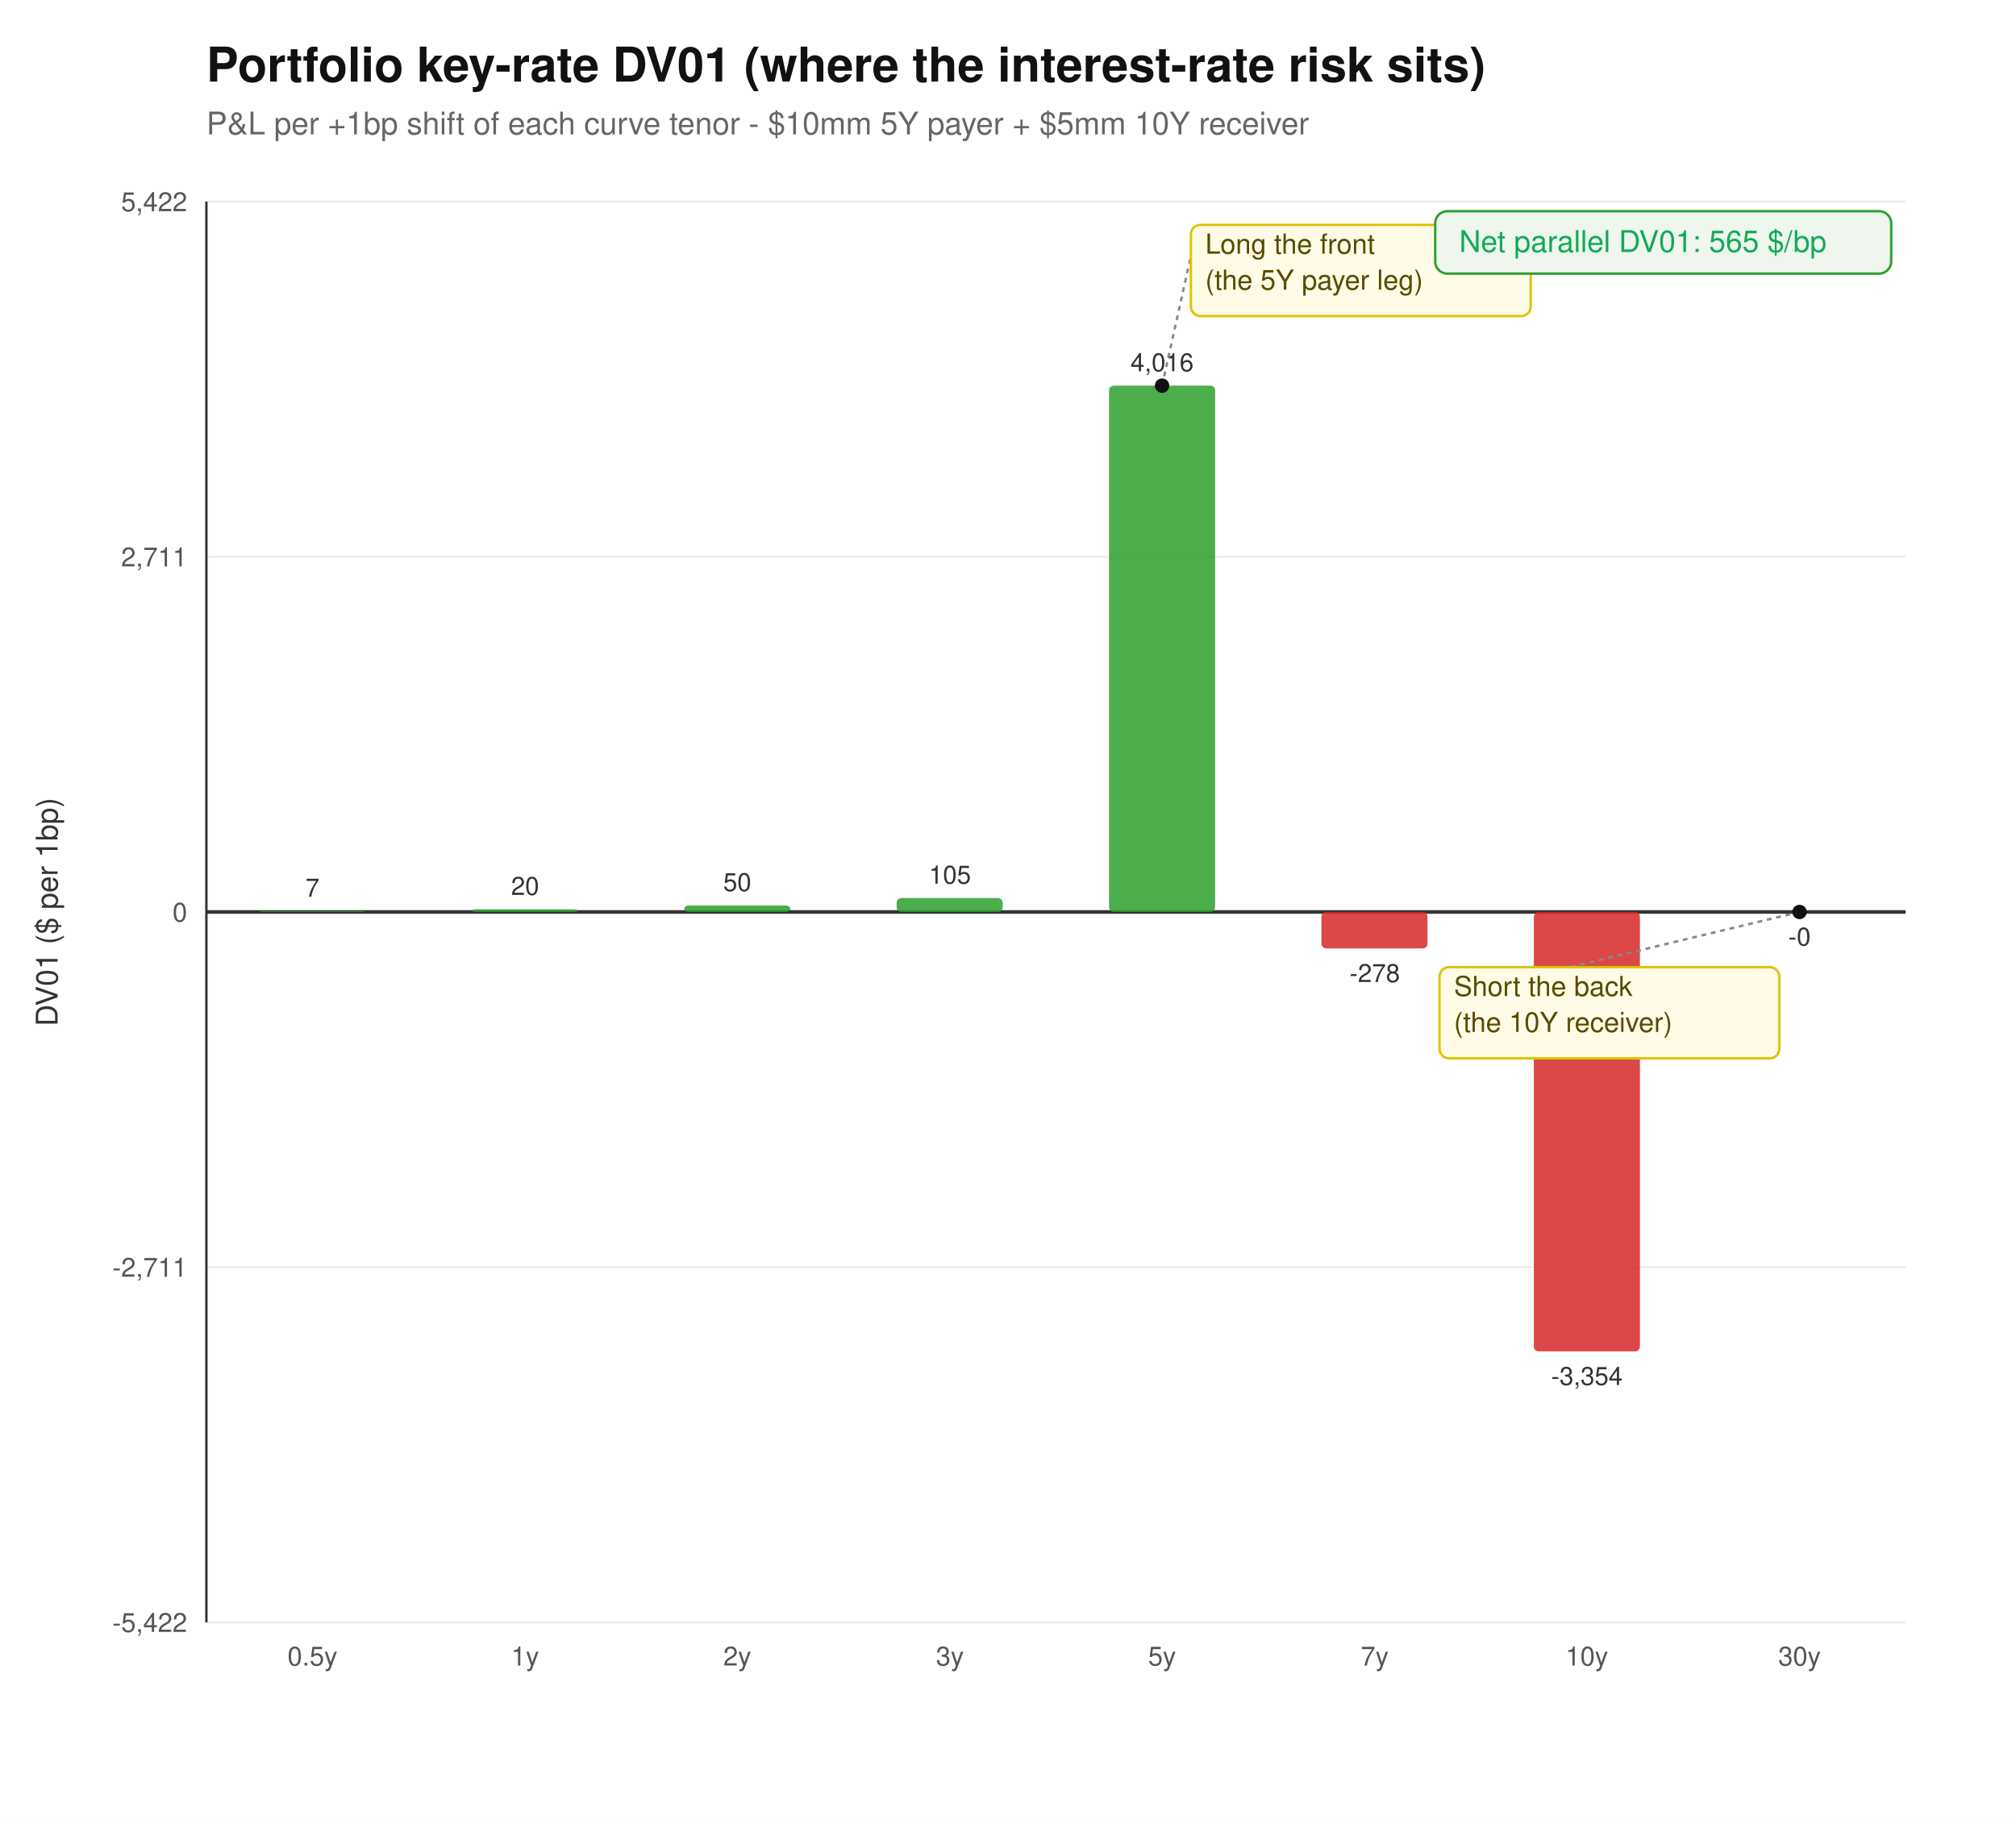
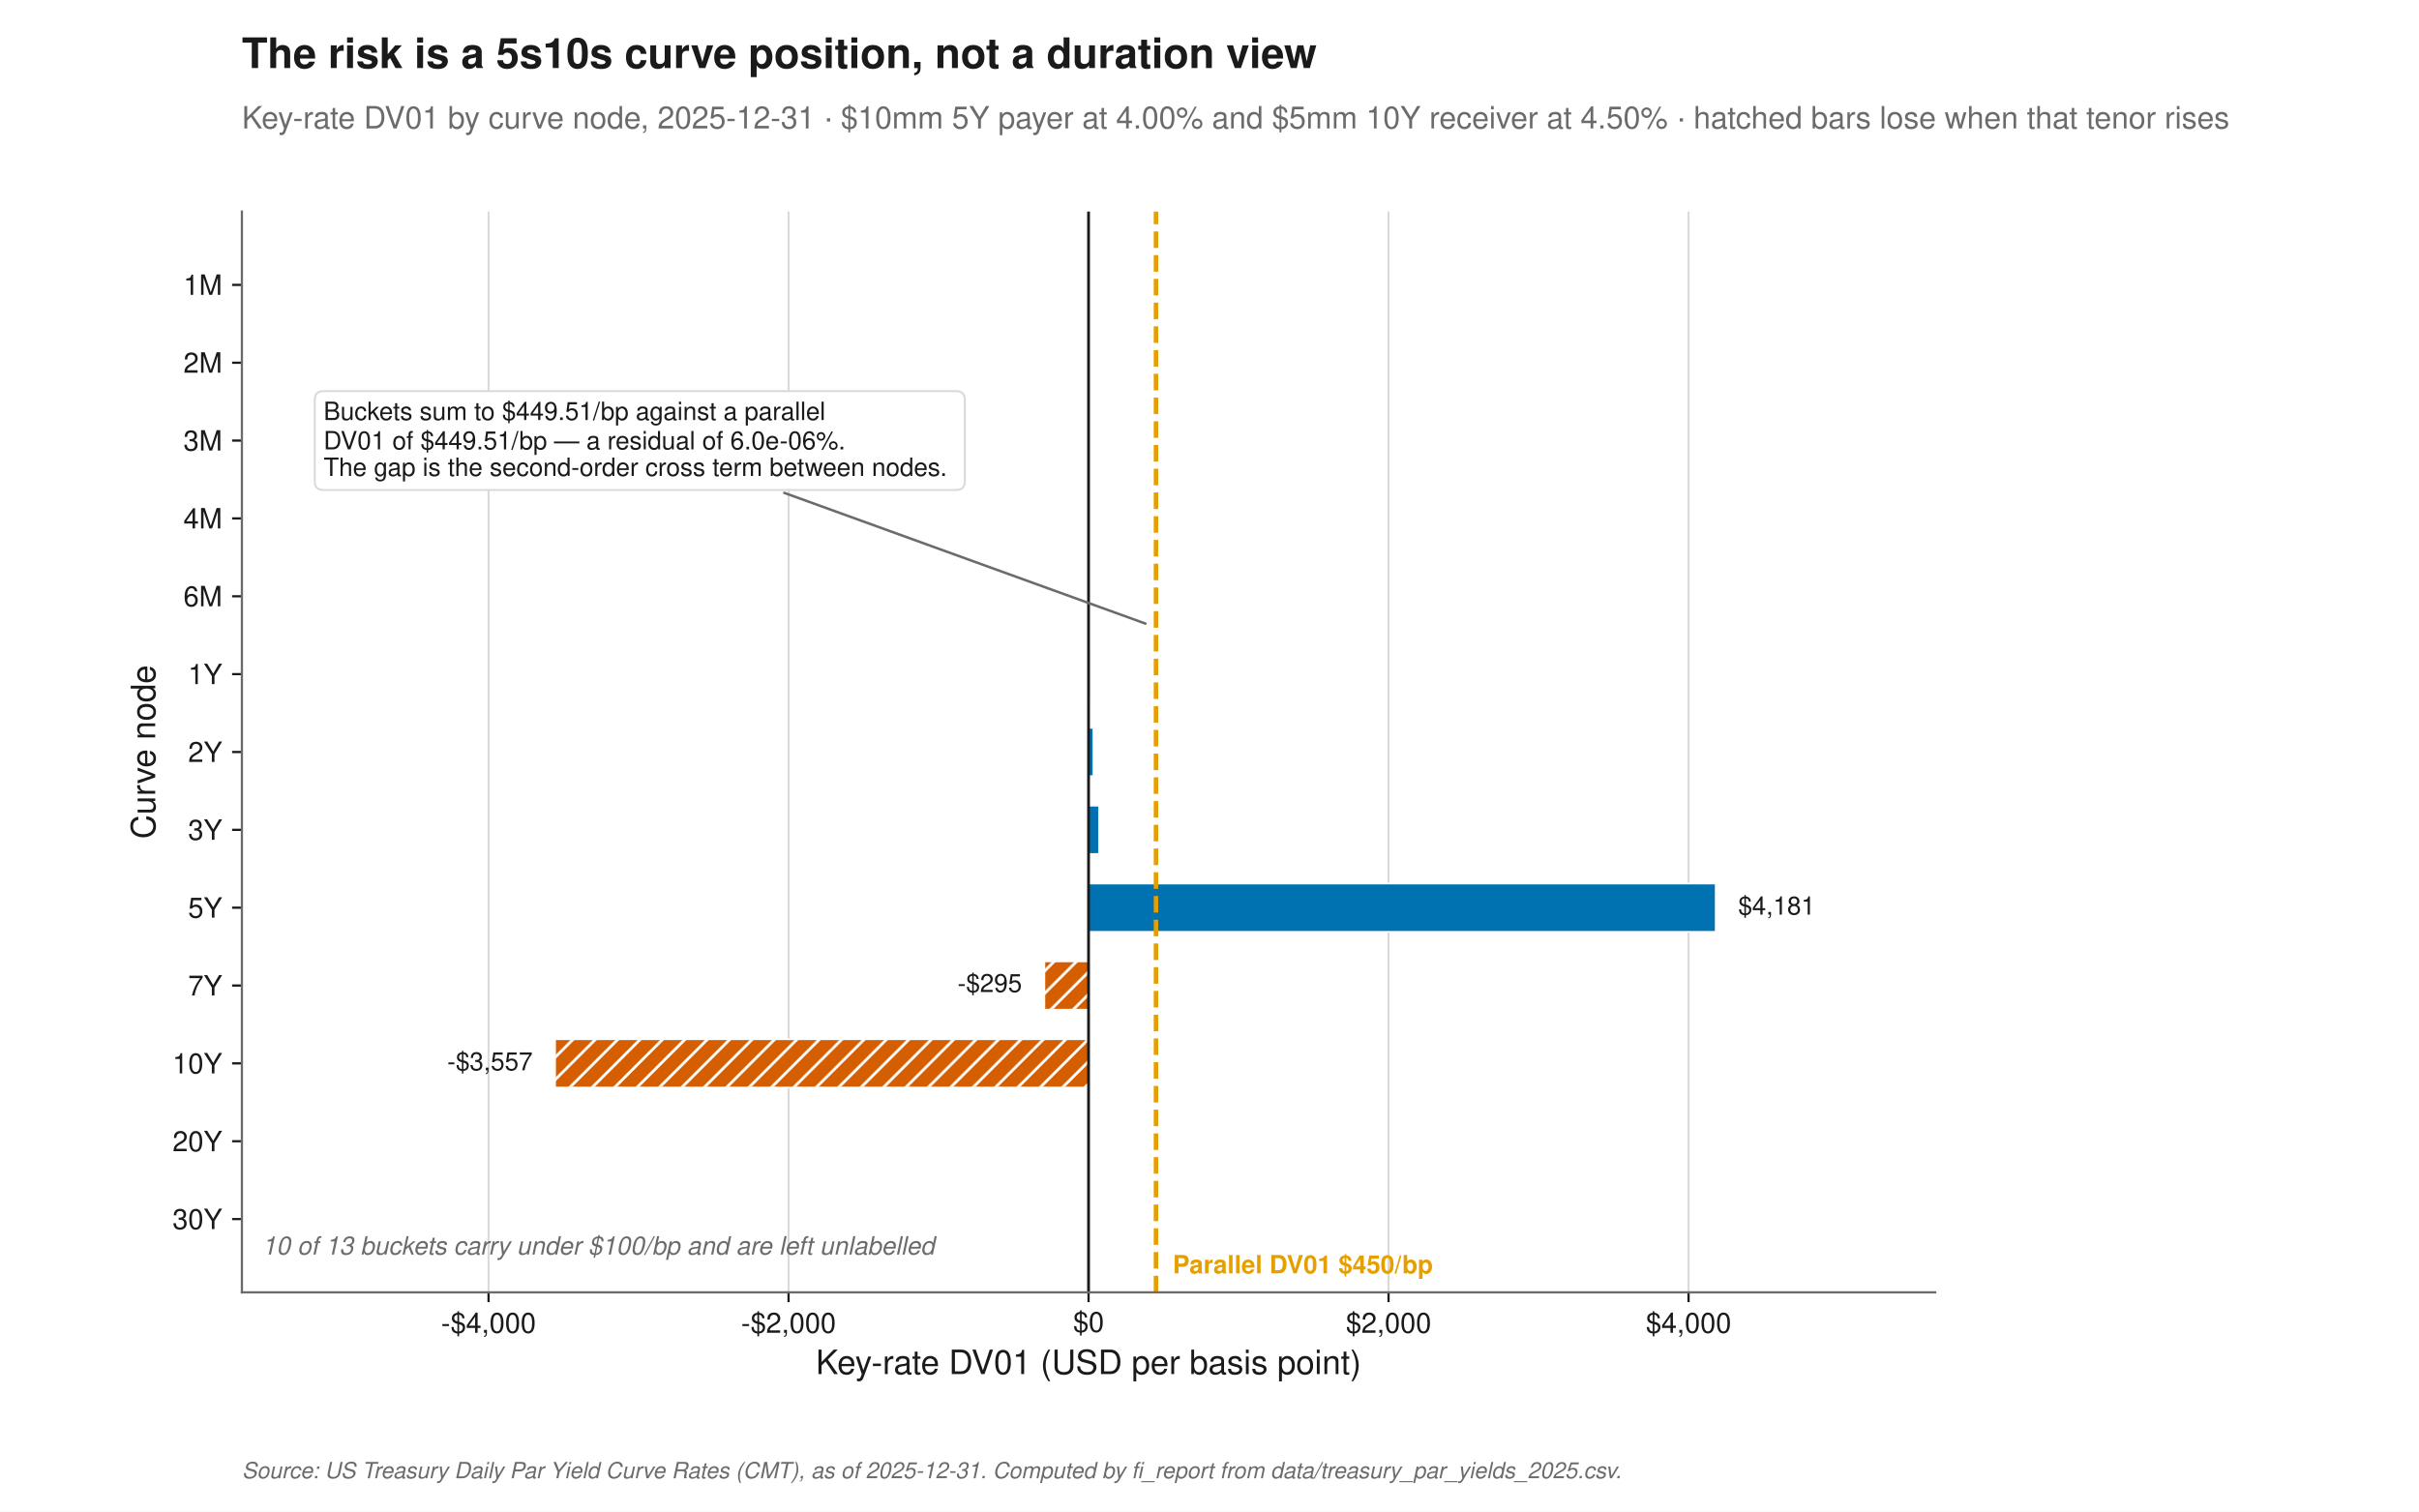
- <svg xmlns="http://www.w3.org/2000/svg" width="840" height="760" font-family="-apple-system,Segoe UI,Helvetica,Arial,sans-serif">
-   <rect width="840" height="760" fill="white" />
-   <text x="86" y="34" font-size="20" font-weight="700" fill="#111">Portfolio key-rate DV01 (where the interest-rate risk sits)</text>
-   <text x="86" y="56" font-size="13" fill="#666">P&amp;L per +1bp shift of each curve tenor  -  $10mm 5Y payer + $5mm 10Y receiver</text>
-   <line x1="86" y1="676.0" x2="794" y2="676.0" stroke="#eee" />
-   <text x="78" y="680.0" text-anchor="end" font-size="11" fill="#555">-5,422</text>
-   <line x1="86" y1="528.0" x2="794" y2="528.0" stroke="#eee" />
-   <text x="78" y="532.0" text-anchor="end" font-size="11" fill="#555">-2,711</text>
-   <line x1="86" y1="380.0" x2="794" y2="380.0" stroke="#eee" />
-   <text x="78" y="384.0" text-anchor="end" font-size="11" fill="#555">0</text>
-   <line x1="86" y1="232.0" x2="794" y2="232.0" stroke="#eee" />
-   <text x="78" y="236.0" text-anchor="end" font-size="11" fill="#555">2,711</text>
-   <line x1="86" y1="84.0" x2="794" y2="84.0" stroke="#eee" />
-   <text x="78" y="88.0" text-anchor="end" font-size="11" fill="#555">5,422</text>
-   <line x1="86" y1="84" x2="86" y2="676" stroke="#333" />
-   <line x1="86" y1="380.0" x2="794" y2="380.0" stroke="#333" stroke-width="1.5" />
-   <text x="24" y="380.0" text-anchor="middle" font-size="12.5" fill="#333" transform="rotate(-90 24 380.0)">DV01 ($ per 1bp)</text>
-   <rect x="108.1" y="379.6" width="44.2" height="0.4" rx="2" fill="#2ca02c" opacity="0.85" />
-   <text x="130.2" y="373.6" text-anchor="middle" font-size="10.5" fill="#333">7</text>
-   <text x="130.2" y="694.0" text-anchor="middle" font-size="11" fill="#555">0.5y</text>
-   <rect x="196.6" y="378.9" width="44.2" height="1.1" rx="2" fill="#2ca02c" opacity="0.85" />
-   <text x="218.8" y="372.9" text-anchor="middle" font-size="10.5" fill="#333">20</text>
-   <text x="218.8" y="694.0" text-anchor="middle" font-size="11" fill="#555">1y</text>
-   <rect x="285.1" y="377.3" width="44.2" height="2.7" rx="2" fill="#2ca02c" opacity="0.85" />
-   <text x="307.2" y="371.3" text-anchor="middle" font-size="10.5" fill="#333">50</text>
-   <text x="307.2" y="694.0" text-anchor="middle" font-size="11" fill="#555">2y</text>
-   <rect x="373.6" y="374.2" width="44.2" height="5.8" rx="2" fill="#2ca02c" opacity="0.85" />
-   <text x="395.8" y="368.2" text-anchor="middle" font-size="10.5" fill="#333">105</text>
-   <text x="395.8" y="694.0" text-anchor="middle" font-size="11" fill="#555">3y</text>
-   <rect x="462.1" y="160.7" width="44.2" height="219.3" rx="2" fill="#2ca02c" opacity="0.85" />
-   <text x="484.2" y="154.7" text-anchor="middle" font-size="10.5" fill="#333">4,016</text>
-   <text x="484.2" y="694.0" text-anchor="middle" font-size="11" fill="#555">5y</text>
-   <rect x="550.6" y="380.0" width="44.2" height="15.2" rx="2" fill="#d62728" opacity="0.85" />
-   <text x="572.8" y="409.2" text-anchor="middle" font-size="10.5" fill="#333">-278</text>
-   <text x="572.8" y="694.0" text-anchor="middle" font-size="11" fill="#555">7y</text>
-   <rect x="639.1" y="380.0" width="44.2" height="183.1" rx="2" fill="#d62728" opacity="0.85" />
-   <text x="661.2" y="577.1" text-anchor="middle" font-size="10.5" fill="#333">-3,354</text>
-   <text x="661.2" y="694.0" text-anchor="middle" font-size="11" fill="#555">10y</text>
-   <rect x="727.6" y="380.0" width="44.2" height="0.0" rx="2" fill="#d62728" opacity="0.85" />
-   <text x="749.8" y="394.0" text-anchor="middle" font-size="10.5" fill="#333">-0</text>
-   <text x="749.8" y="694.0" text-anchor="middle" font-size="11" fill="#555">30y</text>
-   <line x1="484.2" y1="160.7" x2="496.2" y2="106.7" stroke="#888" stroke-width="1" stroke-dasharray="2,2" />
-   <circle cx="484.2" cy="160.7" r="3" fill="#111" />
-   <rect x="496.2" y="93.7" width="141.6" height="38.0" rx="4" fill="#fffbe6" stroke="#e0c200" />
-   <text x="502.2" y="105.7" font-size="11.5" fill="#5a4a00">Long the front</text>
-   <text x="502.2" y="120.7" font-size="11.5" fill="#5a4a00">(the 5Y payer leg)</text>
-   <line x1="749.8" y1="380.0" x2="599.8" y2="416.0" stroke="#888" stroke-width="1" stroke-dasharray="2,2" />
-   <circle cx="749.8" cy="380.0" r="3" fill="#111" />
-   <rect x="599.8" y="403.0" width="141.6" height="38.0" rx="4" fill="#fffbe6" stroke="#e0c200" />
-   <text x="605.8" y="415.0" font-size="11.5" fill="#5a4a00">Short the back</text>
-   <text x="605.8" y="430.0" font-size="11.5" fill="#5a4a00">(the 10Y receiver)</text>
-   <rect x="598" y="88" width="190" height="26" rx="5" fill="#eef6ee" stroke="#2ca02c" />
-   <text x="608" y="105" font-size="12.5" fill="#1a5">Net parallel DV01: 565 $/bp</text>
+ <svg xmlns="http://www.w3.org/2000/svg" xmlns:xlink="http://www.w3.org/1999/xlink" width="864pt" height="540pt" viewBox="0 0 864 540" version="1.1">
+   <defs>
+     <style type="text/css">*{stroke-linejoin: round; stroke-linecap: butt}</style>
+   </defs>
+   <g id="figure_1">
+     <g id="patch_1">
+       <path d="M 0 540  L 864 540  L 864 0  L 0 0  z " style="fill: #ffffff" />
+     </g>
+     <g id="axes_1">
+       <g id="patch_2">
+         <path d="M 86.4 461.7  L 691.2 461.7  L 691.2 75.6  L 86.4 75.6  z " style="fill: #ffffff" />
+       </g>
+       <g id="matplotlib.axis_1">
+         <g id="xtick_1">
+           <g id="line2d_1">
+             <path d="M 174.498 461.7  L 174.498 75.6  " clip-path="url(#p0091f7b81f)" style="fill: none; stroke: #d9d9d9; stroke-width: 0.7; stroke-linecap: round" />
+           </g>
+           <g id="line2d_2">
+             <defs>
+               <path id="m7914e194e5" d="M 0 0  L 0 3.5  " style="stroke: #1a1a1a; stroke-width: 0.8" />
+             </defs>
+             <g>
+               <use xlink:href="#m7914e194e5" x="174.498" y="461.7" style="fill: #1a1a1a; stroke: #1a1a1a; stroke-width: 0.8" />
+             </g>
+           </g>
+           <g id="text_1">
+             <text style="fill: #1a1a1a; font: 10px 'Helvetica Neue', 'Helvetica', 'Arial', 'DejaVu Sans', sans-serif; text-anchor: middle" x="174.498" y="476.159" transform="rotate(-0 174.4983 476.1594)">-$4,000</text>
+           </g>
+         </g>
+         <g id="xtick_2">
+           <g id="line2d_3">
+             <path d="M 281.649 461.7  L 281.649 75.6  " clip-path="url(#p0091f7b81f)" style="fill: none; stroke: #d9d9d9; stroke-width: 0.7; stroke-linecap: round" />
+           </g>
+           <g id="line2d_4">
+             <g>
+               <use xlink:href="#m7914e194e5" x="281.649" y="461.7" style="fill: #1a1a1a; stroke: #1a1a1a; stroke-width: 0.8" />
+             </g>
+           </g>
+           <g id="text_2">
+             <text style="fill: #1a1a1a; font: 10px 'Helvetica Neue', 'Helvetica', 'Arial', 'DejaVu Sans', sans-serif; text-anchor: middle" x="281.649" y="476.159" transform="rotate(-0 281.6491 476.1594)">-$2,000</text>
+           </g>
+         </g>
+         <g id="xtick_3">
+           <g id="line2d_5">
+             <path d="M 388.8 461.7  L 388.8 75.6  " clip-path="url(#p0091f7b81f)" style="fill: none; stroke: #d9d9d9; stroke-width: 0.7; stroke-linecap: round" />
+           </g>
+           <g id="line2d_6">
+             <g>
+               <use xlink:href="#m7914e194e5" x="388.8" y="461.7" style="fill: #1a1a1a; stroke: #1a1a1a; stroke-width: 0.8" />
+             </g>
+           </g>
+           <g id="text_3">
+             <text style="fill: #1a1a1a; font: 10px 'Helvetica Neue', 'Helvetica', 'Arial', 'DejaVu Sans', sans-serif; text-anchor: middle" x="388.8" y="475.841" transform="rotate(-0 388.8 475.8406)">$0</text>
+           </g>
+         </g>
+         <g id="xtick_4">
+           <g id="line2d_7">
+             <path d="M 495.951 461.7  L 495.951 75.6  " clip-path="url(#p0091f7b81f)" style="fill: none; stroke: #d9d9d9; stroke-width: 0.7; stroke-linecap: round" />
+           </g>
+           <g id="line2d_8">
+             <g>
+               <use xlink:href="#m7914e194e5" x="495.951" y="461.7" style="fill: #1a1a1a; stroke: #1a1a1a; stroke-width: 0.8" />
+             </g>
+           </g>
+           <g id="text_4">
+             <text style="fill: #1a1a1a; font: 10px 'Helvetica Neue', 'Helvetica', 'Arial', 'DejaVu Sans', sans-serif; text-anchor: middle" x="495.951" y="476.159" transform="rotate(-0 495.9509 476.1594)">$2,000</text>
+           </g>
+         </g>
+         <g id="xtick_5">
+           <g id="line2d_9">
+             <path d="M 603.102 461.7  L 603.102 75.6  " clip-path="url(#p0091f7b81f)" style="fill: none; stroke: #d9d9d9; stroke-width: 0.7; stroke-linecap: round" />
+           </g>
+           <g id="line2d_10">
+             <g>
+               <use xlink:href="#m7914e194e5" x="603.102" y="461.7" style="fill: #1a1a1a; stroke: #1a1a1a; stroke-width: 0.8" />
+             </g>
+           </g>
+           <g id="text_5">
+             <text style="fill: #1a1a1a; font: 10px 'Helvetica Neue', 'Helvetica', 'Arial', 'DejaVu Sans', sans-serif; text-anchor: middle" x="603.102" y="476.159" transform="rotate(-0 603.1017 476.1594)">$4,000</text>
+           </g>
+         </g>
+         <g id="text_6">
+           <text style="fill: #1a1a1a; font: 12px 'Helvetica Neue', 'Helvetica', 'Arial', 'DejaVu Sans', sans-serif; text-anchor: middle" x="388.8" y="490.901" transform="rotate(-0 388.8 490.9009)">Key-rate DV01 (USD per basis point)</text>
+         </g>
+       </g>
+       <g id="matplotlib.axis_2">
+         <g id="ytick_1">
+           <g id="line2d_11">
+             <defs>
+               <path id="m05072c3e43" d="M 0 0  L -3.5 0  " style="stroke: #1a1a1a; stroke-width: 0.8" />
+             </defs>
+             <g>
+               <use xlink:href="#m05072c3e43" x="86.4" y="101.772" style="fill: #1a1a1a; stroke: #1a1a1a; stroke-width: 0.8" />
+             </g>
+           </g>
+           <g id="text_7">
+             <text style="fill: #1a1a1a; font: 10px 'Helvetica Neue', 'Helvetica', 'Arial', 'DejaVu Sans', sans-serif; text-anchor: end" x="79.4" y="105.342" transform="rotate(-0 79.4 105.3423)">1M</text>
+           </g>
+         </g>
+         <g id="ytick_2">
+           <g id="line2d_12">
+             <g>
+               <use xlink:href="#m05072c3e43" x="86.4" y="129.585" style="fill: #1a1a1a; stroke: #1a1a1a; stroke-width: 0.8" />
+             </g>
+           </g>
+           <g id="text_8">
+             <text style="fill: #1a1a1a; font: 10px 'Helvetica Neue', 'Helvetica', 'Arial', 'DejaVu Sans', sans-serif; text-anchor: end" x="79.4" y="133.155" transform="rotate(-0 79.4 133.1553)">2M</text>
+           </g>
+         </g>
+         <g id="ytick_3">
+           <g id="line2d_13">
+             <g>
+               <use xlink:href="#m05072c3e43" x="86.4" y="157.398" style="fill: #1a1a1a; stroke: #1a1a1a; stroke-width: 0.8" />
+             </g>
+           </g>
+           <g id="text_9">
+             <text style="fill: #1a1a1a; font: 10px 'Helvetica Neue', 'Helvetica', 'Arial', 'DejaVu Sans', sans-serif; text-anchor: end" x="79.4" y="160.968" transform="rotate(-0 79.4 160.9683)">3M</text>
+           </g>
+         </g>
+         <g id="ytick_4">
+           <g id="line2d_14">
+             <g>
+               <use xlink:href="#m05072c3e43" x="86.4" y="185.211" style="fill: #1a1a1a; stroke: #1a1a1a; stroke-width: 0.8" />
+             </g>
+           </g>
+           <g id="text_10">
+             <text style="fill: #1a1a1a; font: 10px 'Helvetica Neue', 'Helvetica', 'Arial', 'DejaVu Sans', sans-serif; text-anchor: end" x="79.4" y="188.781" transform="rotate(-0 79.4 188.7813)">4M</text>
+           </g>
+         </g>
+         <g id="ytick_5">
+           <g id="line2d_15">
+             <g>
+               <use xlink:href="#m05072c3e43" x="86.4" y="213.024" style="fill: #1a1a1a; stroke: #1a1a1a; stroke-width: 0.8" />
+             </g>
+           </g>
+           <g id="text_11">
+             <text style="fill: #1a1a1a; font: 10px 'Helvetica Neue', 'Helvetica', 'Arial', 'DejaVu Sans', sans-serif; text-anchor: end" x="79.4" y="216.594" transform="rotate(-0 79.4 216.5943)">6M</text>
+           </g>
+         </g>
+         <g id="ytick_6">
+           <g id="line2d_16">
+             <g>
+               <use xlink:href="#m05072c3e43" x="86.4" y="240.837" style="fill: #1a1a1a; stroke: #1a1a1a; stroke-width: 0.8" />
+             </g>
+           </g>
+           <g id="text_12">
+             <text style="fill: #1a1a1a; font: 10px 'Helvetica Neue', 'Helvetica', 'Arial', 'DejaVu Sans', sans-serif; text-anchor: end" x="79.4" y="244.407" transform="rotate(-0 79.4 244.4073)">1Y</text>
+           </g>
+         </g>
+         <g id="ytick_7">
+           <g id="line2d_17">
+             <g>
+               <use xlink:href="#m05072c3e43" x="86.4" y="268.65" style="fill: #1a1a1a; stroke: #1a1a1a; stroke-width: 0.8" />
+             </g>
+           </g>
+           <g id="text_13">
+             <text style="fill: #1a1a1a; font: 10px 'Helvetica Neue', 'Helvetica', 'Arial', 'DejaVu Sans', sans-serif; text-anchor: end" x="79.4" y="272.22" transform="rotate(-0 79.4 272.2203)">2Y</text>
+           </g>
+         </g>
+         <g id="ytick_8">
+           <g id="line2d_18">
+             <g>
+               <use xlink:href="#m05072c3e43" x="86.4" y="296.463" style="fill: #1a1a1a; stroke: #1a1a1a; stroke-width: 0.8" />
+             </g>
+           </g>
+           <g id="text_14">
+             <text style="fill: #1a1a1a; font: 10px 'Helvetica Neue', 'Helvetica', 'Arial', 'DejaVu Sans', sans-serif; text-anchor: end" x="79.4" y="300.033" transform="rotate(-0 79.4 300.0333)">3Y</text>
+           </g>
+         </g>
+         <g id="ytick_9">
+           <g id="line2d_19">
+             <g>
+               <use xlink:href="#m05072c3e43" x="86.4" y="324.276" style="fill: #1a1a1a; stroke: #1a1a1a; stroke-width: 0.8" />
+             </g>
+           </g>
+           <g id="text_15">
+             <text style="fill: #1a1a1a; font: 10px 'Helvetica Neue', 'Helvetica', 'Arial', 'DejaVu Sans', sans-serif; text-anchor: end" x="79.4" y="327.846" transform="rotate(-0 79.4 327.8463)">5Y</text>
+           </g>
+         </g>
+         <g id="ytick_10">
+           <g id="line2d_20">
+             <g>
+               <use xlink:href="#m05072c3e43" x="86.4" y="352.089" style="fill: #1a1a1a; stroke: #1a1a1a; stroke-width: 0.8" />
+             </g>
+           </g>
+           <g id="text_16">
+             <text style="fill: #1a1a1a; font: 10px 'Helvetica Neue', 'Helvetica', 'Arial', 'DejaVu Sans', sans-serif; text-anchor: end" x="79.4" y="355.659" transform="rotate(-0 79.4 355.6593)">7Y</text>
+           </g>
+         </g>
+         <g id="ytick_11">
+           <g id="line2d_21">
+             <g>
+               <use xlink:href="#m05072c3e43" x="86.4" y="379.902" style="fill: #1a1a1a; stroke: #1a1a1a; stroke-width: 0.8" />
+             </g>
+           </g>
+           <g id="text_17">
+             <text style="fill: #1a1a1a; font: 10px 'Helvetica Neue', 'Helvetica', 'Arial', 'DejaVu Sans', sans-serif; text-anchor: end" x="79.4" y="383.472" transform="rotate(-0 79.4 383.4723)">10Y</text>
+           </g>
+         </g>
+         <g id="ytick_12">
+           <g id="line2d_22">
+             <g>
+               <use xlink:href="#m05072c3e43" x="86.4" y="407.715" style="fill: #1a1a1a; stroke: #1a1a1a; stroke-width: 0.8" />
+             </g>
+           </g>
+           <g id="text_18">
+             <text style="fill: #1a1a1a; font: 10px 'Helvetica Neue', 'Helvetica', 'Arial', 'DejaVu Sans', sans-serif; text-anchor: end" x="79.4" y="411.285" transform="rotate(-0 79.4 411.2853)">20Y</text>
+           </g>
+         </g>
+         <g id="ytick_13">
+           <g id="line2d_23">
+             <g>
+               <use xlink:href="#m05072c3e43" x="86.4" y="435.528" style="fill: #1a1a1a; stroke: #1a1a1a; stroke-width: 0.8" />
+             </g>
+           </g>
+           <g id="text_19">
+             <text style="fill: #1a1a1a; font: 10px 'Helvetica Neue', 'Helvetica', 'Arial', 'DejaVu Sans', sans-serif; text-anchor: end" x="79.4" y="439.098" transform="rotate(-0 79.4 439.0983)">30Y</text>
+           </g>
+         </g>
+         <g id="text_20">
+           <text style="fill: #1a1a1a; font: 12px 'Helvetica Neue', 'Helvetica', 'Arial', 'DejaVu Sans', sans-serif; text-anchor: middle" x="55.437" y="268.65" transform="rotate(-90 55.43719 268.65)">Curve node</text>
+         </g>
+       </g>
+       <g id="patch_3">
+         <path d="M 388.8 93.15  L 388.8 93.15  L 388.8 110.394  L 388.8 110.394  z " clip-path="url(#p0091f7b81f)" style="fill: #0072b2; stroke: #ffffff; stroke-width: 0.6; stroke-linejoin: miter" />
+       </g>
+       <g id="patch_4">
+         <path d="M 388.8 120.963  L 388.8 120.963  L 388.8 138.207  L 388.8 138.207  z " clip-path="url(#p0091f7b81f)" style="fill: #0072b2; stroke: #ffffff; stroke-width: 0.6; stroke-linejoin: miter" />
+       </g>
+       <g id="patch_5">
+         <path d="M 388.8 148.776  L 388.8 148.776  L 388.8 166.02  L 388.8 166.02  z " clip-path="url(#p0091f7b81f)" style="fill: #0072b2; stroke: #ffffff; stroke-width: 0.6; stroke-linejoin: miter" />
+       </g>
+       <g id="patch_6">
+         <path d="M 388.8 176.589  L 388.8 176.589  L 388.8 193.833  L 388.8 193.833  z " clip-path="url(#p0091f7b81f)" style="fill: #0072b2; stroke: #ffffff; stroke-width: 0.6; stroke-linejoin: miter" />
+       </g>
+       <g id="patch_7">
+         <path d="M 388.8 204.402  L 389.028 204.402  L 389.028 221.646  L 388.8 221.646  z " clip-path="url(#p0091f7b81f)" style="fill: #0072b2; stroke: #ffffff; stroke-width: 0.6; stroke-linejoin: miter" />
+       </g>
+       <g id="patch_8">
+         <path d="M 388.8 232.215  L 389.477 232.215  L 389.477 249.459  L 388.8 249.459  z " clip-path="url(#p0091f7b81f)" style="fill: #0072b2; stroke: #ffffff; stroke-width: 0.6; stroke-linejoin: miter" />
+       </g>
+       <g id="patch_9">
+         <path d="M 388.8 260.028  L 390.549 260.028  L 390.549 277.272  L 388.8 277.272  z " clip-path="url(#p0091f7b81f)" style="fill: #0072b2; stroke: #ffffff; stroke-width: 0.6; stroke-linejoin: miter" />
+       </g>
+       <g id="patch_10">
+         <path d="M 388.8 287.841  L 392.551 287.841  L 392.551 305.085  L 388.8 305.085  z " clip-path="url(#p0091f7b81f)" style="fill: #0072b2; stroke: #ffffff; stroke-width: 0.6; stroke-linejoin: miter" />
+       </g>
+       <g id="patch_11">
+         <path d="M 388.8 315.654  L 612.8 315.654  L 612.8 332.898  L 388.8 332.898  z " clip-path="url(#p0091f7b81f)" style="fill: #0072b2; stroke: #ffffff; stroke-width: 0.6; stroke-linejoin: miter" />
+       </g>
+       <g id="patch_12">
+         <path d="M 388.8 343.467  L 373.022 343.467  L 373.022 360.711  L 388.8 360.711  z " clip-path="url(#p0091f7b81f)" style="fill: url(#h375bd21f86); stroke: #ffffff; stroke-width: 0.6; stroke-linejoin: miter" />
+       </g>
+       <g id="patch_13">
+         <path d="M 388.8 371.28  L 198.255 371.28  L 198.255 388.524  L 388.8 388.524  z " clip-path="url(#p0091f7b81f)" style="fill: url(#h375bd21f86); stroke: #ffffff; stroke-width: 0.6; stroke-linejoin: miter" />
+       </g>
+       <g id="patch_14">
+         <path d="M 388.8 399.093  L 388.8 399.093  L 388.8 416.337  L 388.8 416.337  z " clip-path="url(#p0091f7b81f)" style="fill: #0072b2; stroke: #ffffff; stroke-width: 0.6; stroke-linejoin: miter" />
+       </g>
+       <g id="patch_15">
+         <path d="M 388.8 426.906  L 388.8 426.906  L 388.8 444.15  L 388.8 444.15  z " clip-path="url(#p0091f7b81f)" style="fill: #0072b2; stroke: #ffffff; stroke-width: 0.6; stroke-linejoin: miter" />
+       </g>
+       <g id="line2d_24">
+         <path d="M 388.8 461.7  L 388.8 75.6  " clip-path="url(#p0091f7b81f)" style="fill: none; stroke: #1a1a1a; stroke-linecap: round" />
+       </g>
+       <g id="line2d_25">
+         <path d="M 412.883 461.7  L 412.883 75.6  " clip-path="url(#p0091f7b81f)" style="fill: none; stroke-dasharray: 5.92,2.56; stroke-dashoffset: 0; stroke: #e69f00; stroke-width: 1.6" />
+       </g>
+       <g id="patch_16">
+         <path d="M 86.4 461.7  L 86.4 75.6  " style="fill: none; stroke: #6b6b6b; stroke-width: 0.8; stroke-linejoin: miter; stroke-linecap: square" />
+       </g>
+       <g id="patch_17">
+         <path d="M 86.4 461.7  L 691.2 461.7  " style="fill: none; stroke: #6b6b6b; stroke-width: 0.8; stroke-linejoin: miter; stroke-linecap: square" />
+       </g>
+       <g id="text_21">
+         <text style="fill: #e69f00; font: 600 9px 'Helvetica Neue', 'Helvetica', 'Arial', 'DejaVu Sans', sans-serif; text-anchor: start" x="418.883" y="454.916" transform="rotate(-0 418.8829 454.9158)">Parallel DV01 $450/bp</text>
+       </g>
+       <g id="text_22">
+         <text style="fill: #1a1a1a; font: 9px 'Helvetica Neue', 'Helvetica', 'Arial', 'DejaVu Sans', sans-serif; text-anchor: start" x="620.8" y="326.746" transform="rotate(-0 620.8 326.7461)">$4,181</text>
+       </g>
+       <g id="text_23">
+         <text style="fill: #1a1a1a; font: 9px 'Helvetica Neue', 'Helvetica', 'Arial', 'DejaVu Sans', sans-serif; text-anchor: end" x="365.022" y="354.416" transform="rotate(-0 365.0219 354.4156)">-$295</text>
+       </g>
+       <g id="text_24">
+         <text style="fill: #1a1a1a; font: 9px 'Helvetica Neue', 'Helvetica', 'Arial', 'DejaVu Sans', sans-serif; text-anchor: end" x="190.255" y="382.372" transform="rotate(-0 190.2552 382.3721)">-$3,557</text>
+       </g>
+       <g id="patch_18">
+         <path d="M 280.147 176.093  Q 344.633 199.44 409.12 222.787  " style="fill: none; stroke: #6b6b6b; stroke-width: 0.9; stroke-linecap: round" />
+       </g>
+       <g id="text_25">
+         <g id="patch_19">
+           <path d="M 115.565 175.063  L 341.455 175.063  Q 344.605 175.063 344.605 171.913  L 344.605 142.883  Q 344.605 139.733 341.455 139.733  L 115.565 139.733  Q 112.415 139.733 112.415 142.883  L 112.415 171.913  Q 112.415 175.063 115.565 175.063  z " style="fill: #ffffff; stroke: #d9d9d9; stroke-width: 0.7; stroke-linejoin: miter" />
+         </g>
+         <text style="fill: #1a1a1a; font: 9px 'Helvetica Neue', 'Helvetica', 'Arial', 'DejaVu Sans', sans-serif" transform="translate(115.5653 150.0565)">Buckets sum to $449.51/bp against a parallel</text>
+         <text style="fill: #1a1a1a; font: 9px 'Helvetica Neue', 'Helvetica', 'Arial', 'DejaVu Sans', sans-serif" transform="translate(115.5653 160.5461)">DV01 of $449.51/bp — a residual of 6.0e-06%.</text>
+         <text style="fill: #1a1a1a; font: 9px 'Helvetica Neue', 'Helvetica', 'Arial', 'DejaVu Sans', sans-serif" transform="translate(115.5653 170.0312)">The gap is the second-order cross term between nodes.</text>
+       </g>
+       <g id="text_26">
+         <text style="fill: #6b6b6b; font: italic 9px 'Helvetica Neue', 'Helvetica', 'Arial', 'DejaVu Sans', sans-serif; text-anchor: start" x="93.658" y="448.187" transform="rotate(-0 93.6576 448.1865)">10 of 13 buckets carry under $100/bp and are left unlabelled</text>
+       </g>
+     </g>
+     <g id="text_27">
+       <text style="fill: #1a1a1a; font: 600 15px 'Helvetica Neue', 'Helvetica', 'Arial', 'DejaVu Sans', sans-serif; text-anchor: start" x="86.4" y="24.3" transform="rotate(-0 86.4 24.3)">The risk is a 5s10s curve position, not a duration view</text>
+     </g>
+     <g id="text_28">
+       <text style="fill: #6b6b6b; font: 11px 'Helvetica Neue', 'Helvetica', 'Arial', 'DejaVu Sans', sans-serif; text-anchor: start" x="86.4" y="45.9" transform="rotate(-0 86.4 45.9)">Key-rate DV01 by curve node, 2025-12-31 · $10mm 5Y payer at 4.00% and $5mm 10Y receiver at 4.50% · hatched bars lose when that tenor rises</text>
+     </g>
+     <g id="text_29">
+       <text style="fill: #6b6b6b; font: italic 8px 'Helvetica Neue', 'Helvetica', 'Arial', 'DejaVu Sans', sans-serif; text-anchor: start" x="86.4" y="528.12" transform="rotate(-0 86.4 528.12)">Source: US Treasury Daily Par Yield Curve Rates (CMT), as of 2025-12-31. Computed by fi_report from data/treasury_par_yields_2025.csv.</text>
+     </g>
+   </g>
+   <defs>
+     <clipPath id="p0091f7b81f">
+       <rect x="86.4" y="75.6" width="604.8" height="386.1" />
+     </clipPath>
+   </defs>
+   <defs>
+     <pattern id="h375bd21f86" patternUnits="userSpaceOnUse" x="0" y="0" width="72" height="72">
+       <rect x="0" y="0" width="73" height="73" fill="#d55e00" />
+       <path d="M -36 36  L 36 -36  M -32 40  L 40 -32  M -28 44  L 44 -28  M -24 48  L 48 -24  M -20 52  L 52 -20  M -16 56  L 56 -16  M -12 60  L 60 -12  M -8 64  L 64 -8  M -4 68  L 68 -4  M 0 72  L 72 0  M 4 76  L 76 4  M 8 80  L 80 8  M 12 84  L 84 12  M 16 88  L 88 16  M 20 92  L 92 20  M 24 96  L 96 24  M 28 100  L 100 28  M 32 104  L 104 32  M 36 108  L 108 36  " style="fill: #ffffff; stroke: #ffffff; stroke-width: 1.0; stroke-linecap: butt; stroke-linejoin: miter" />
+     </pattern>
+   </defs>
</svg>
